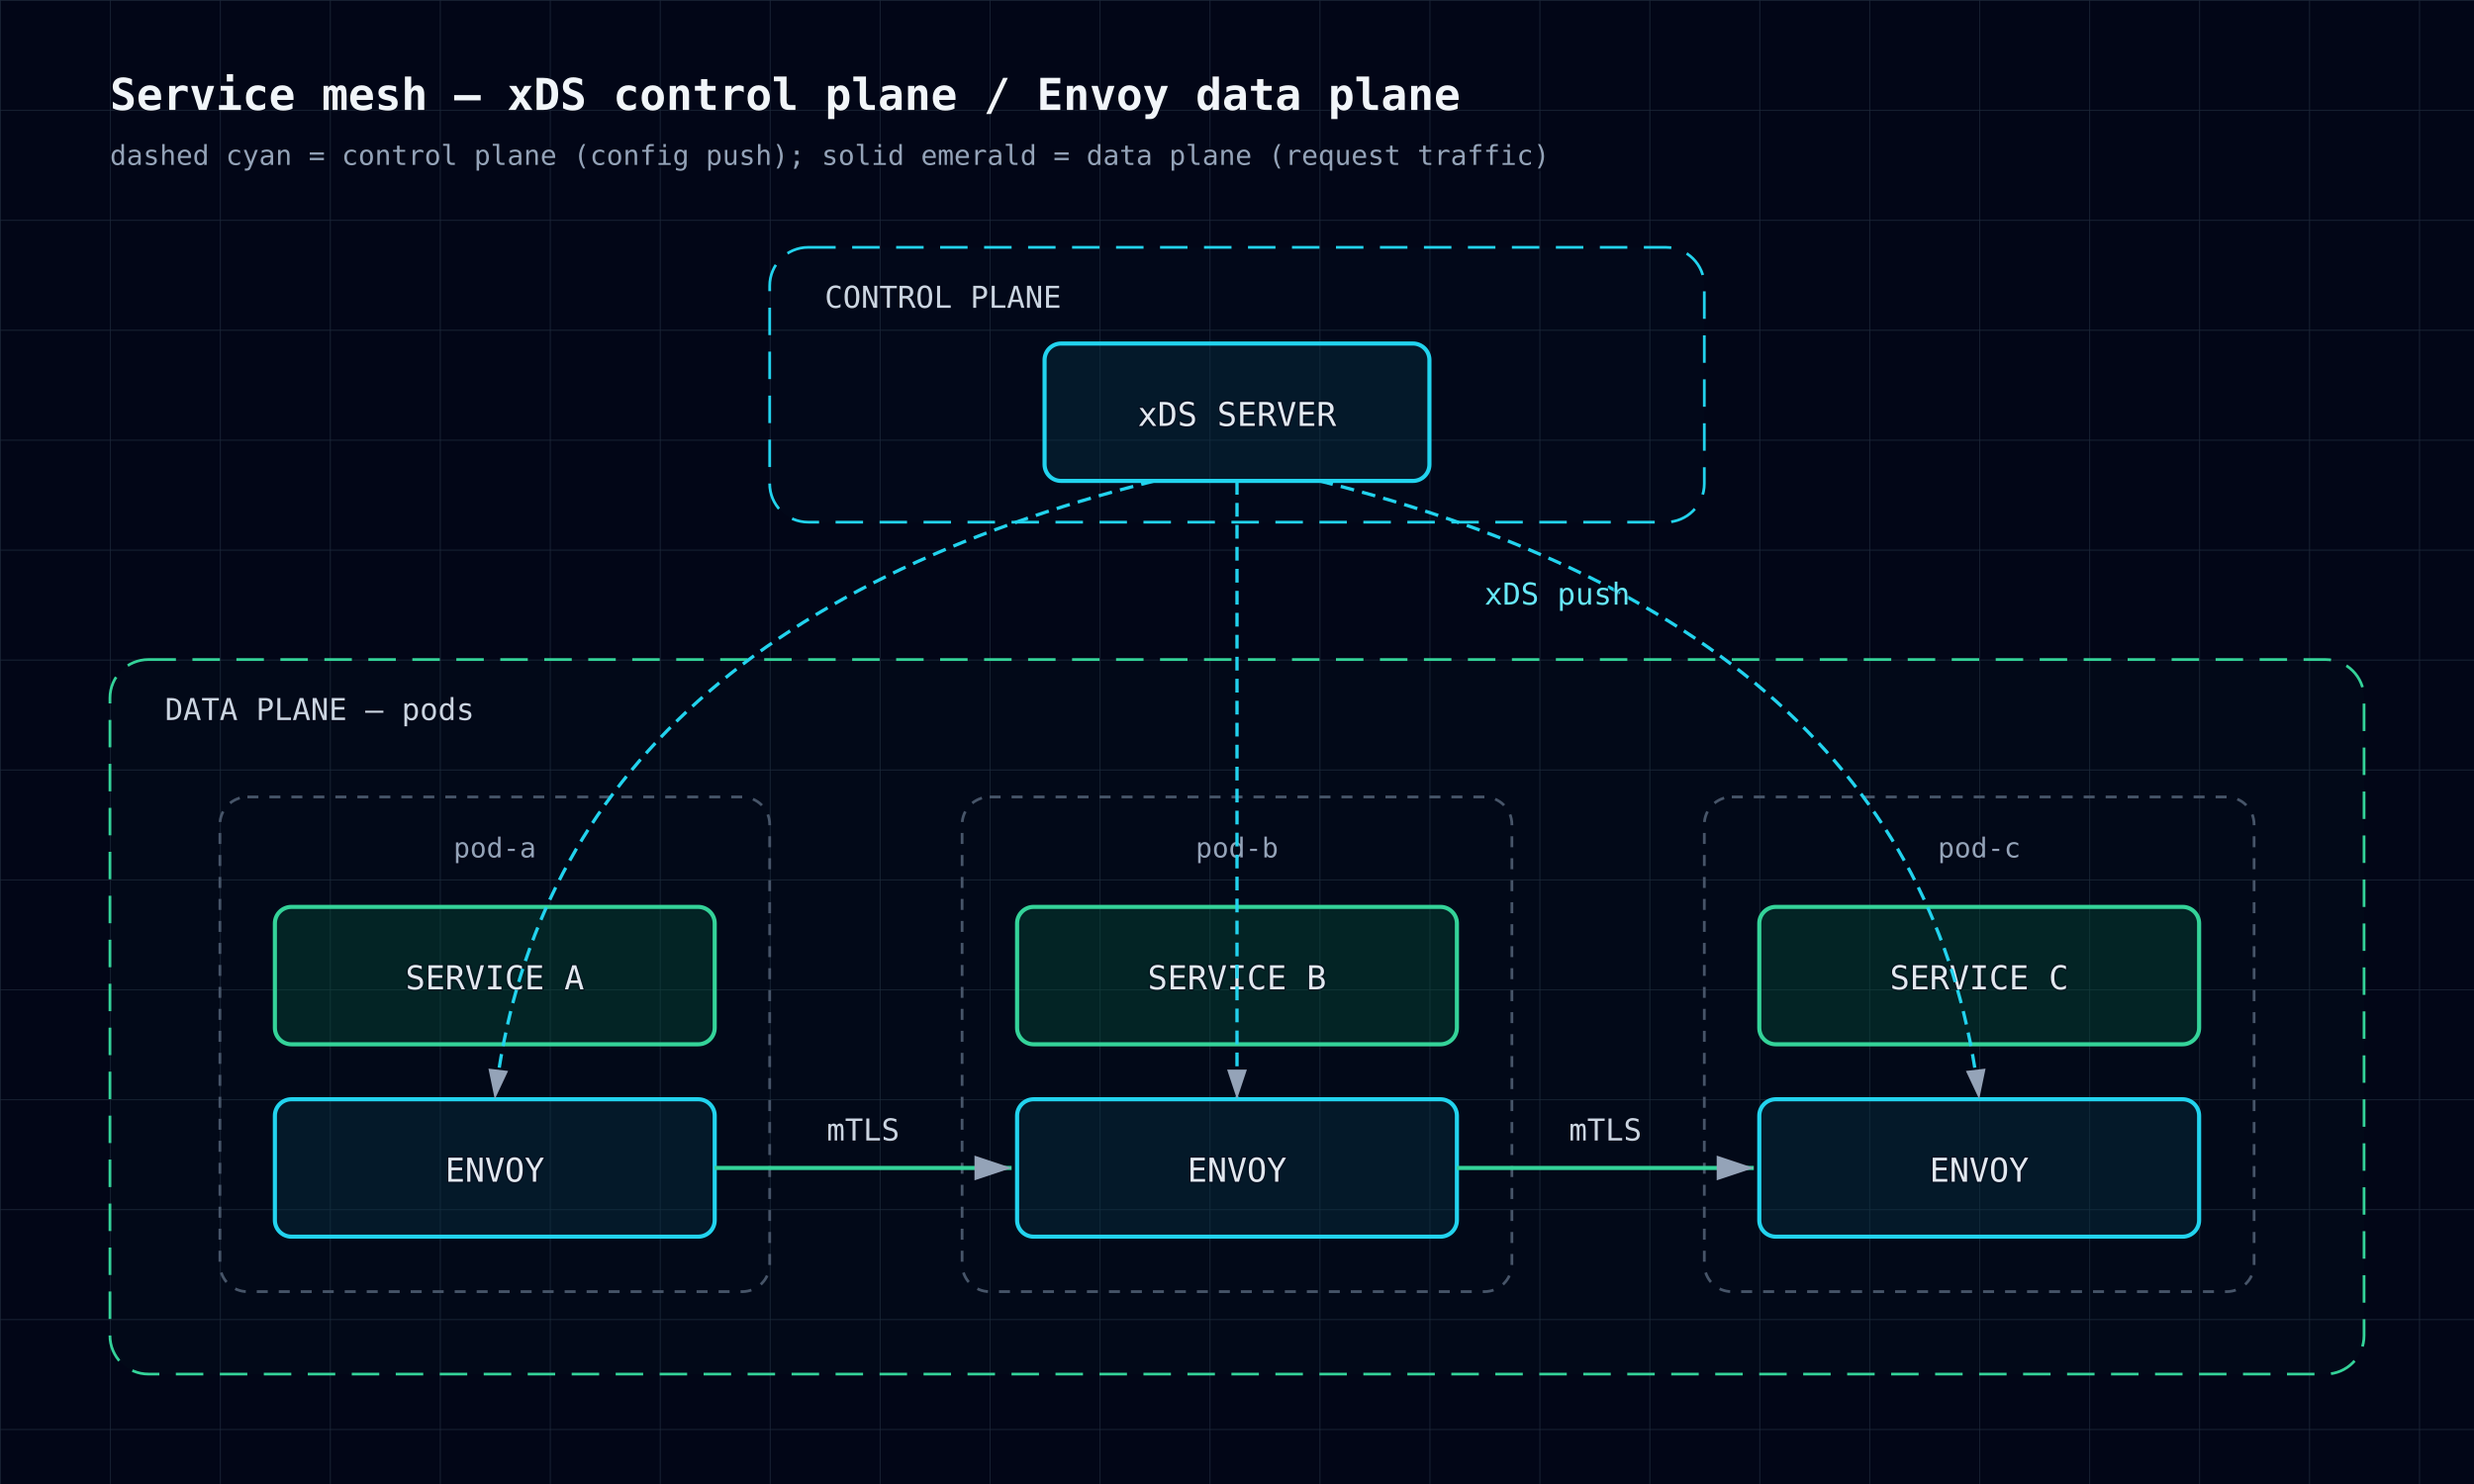
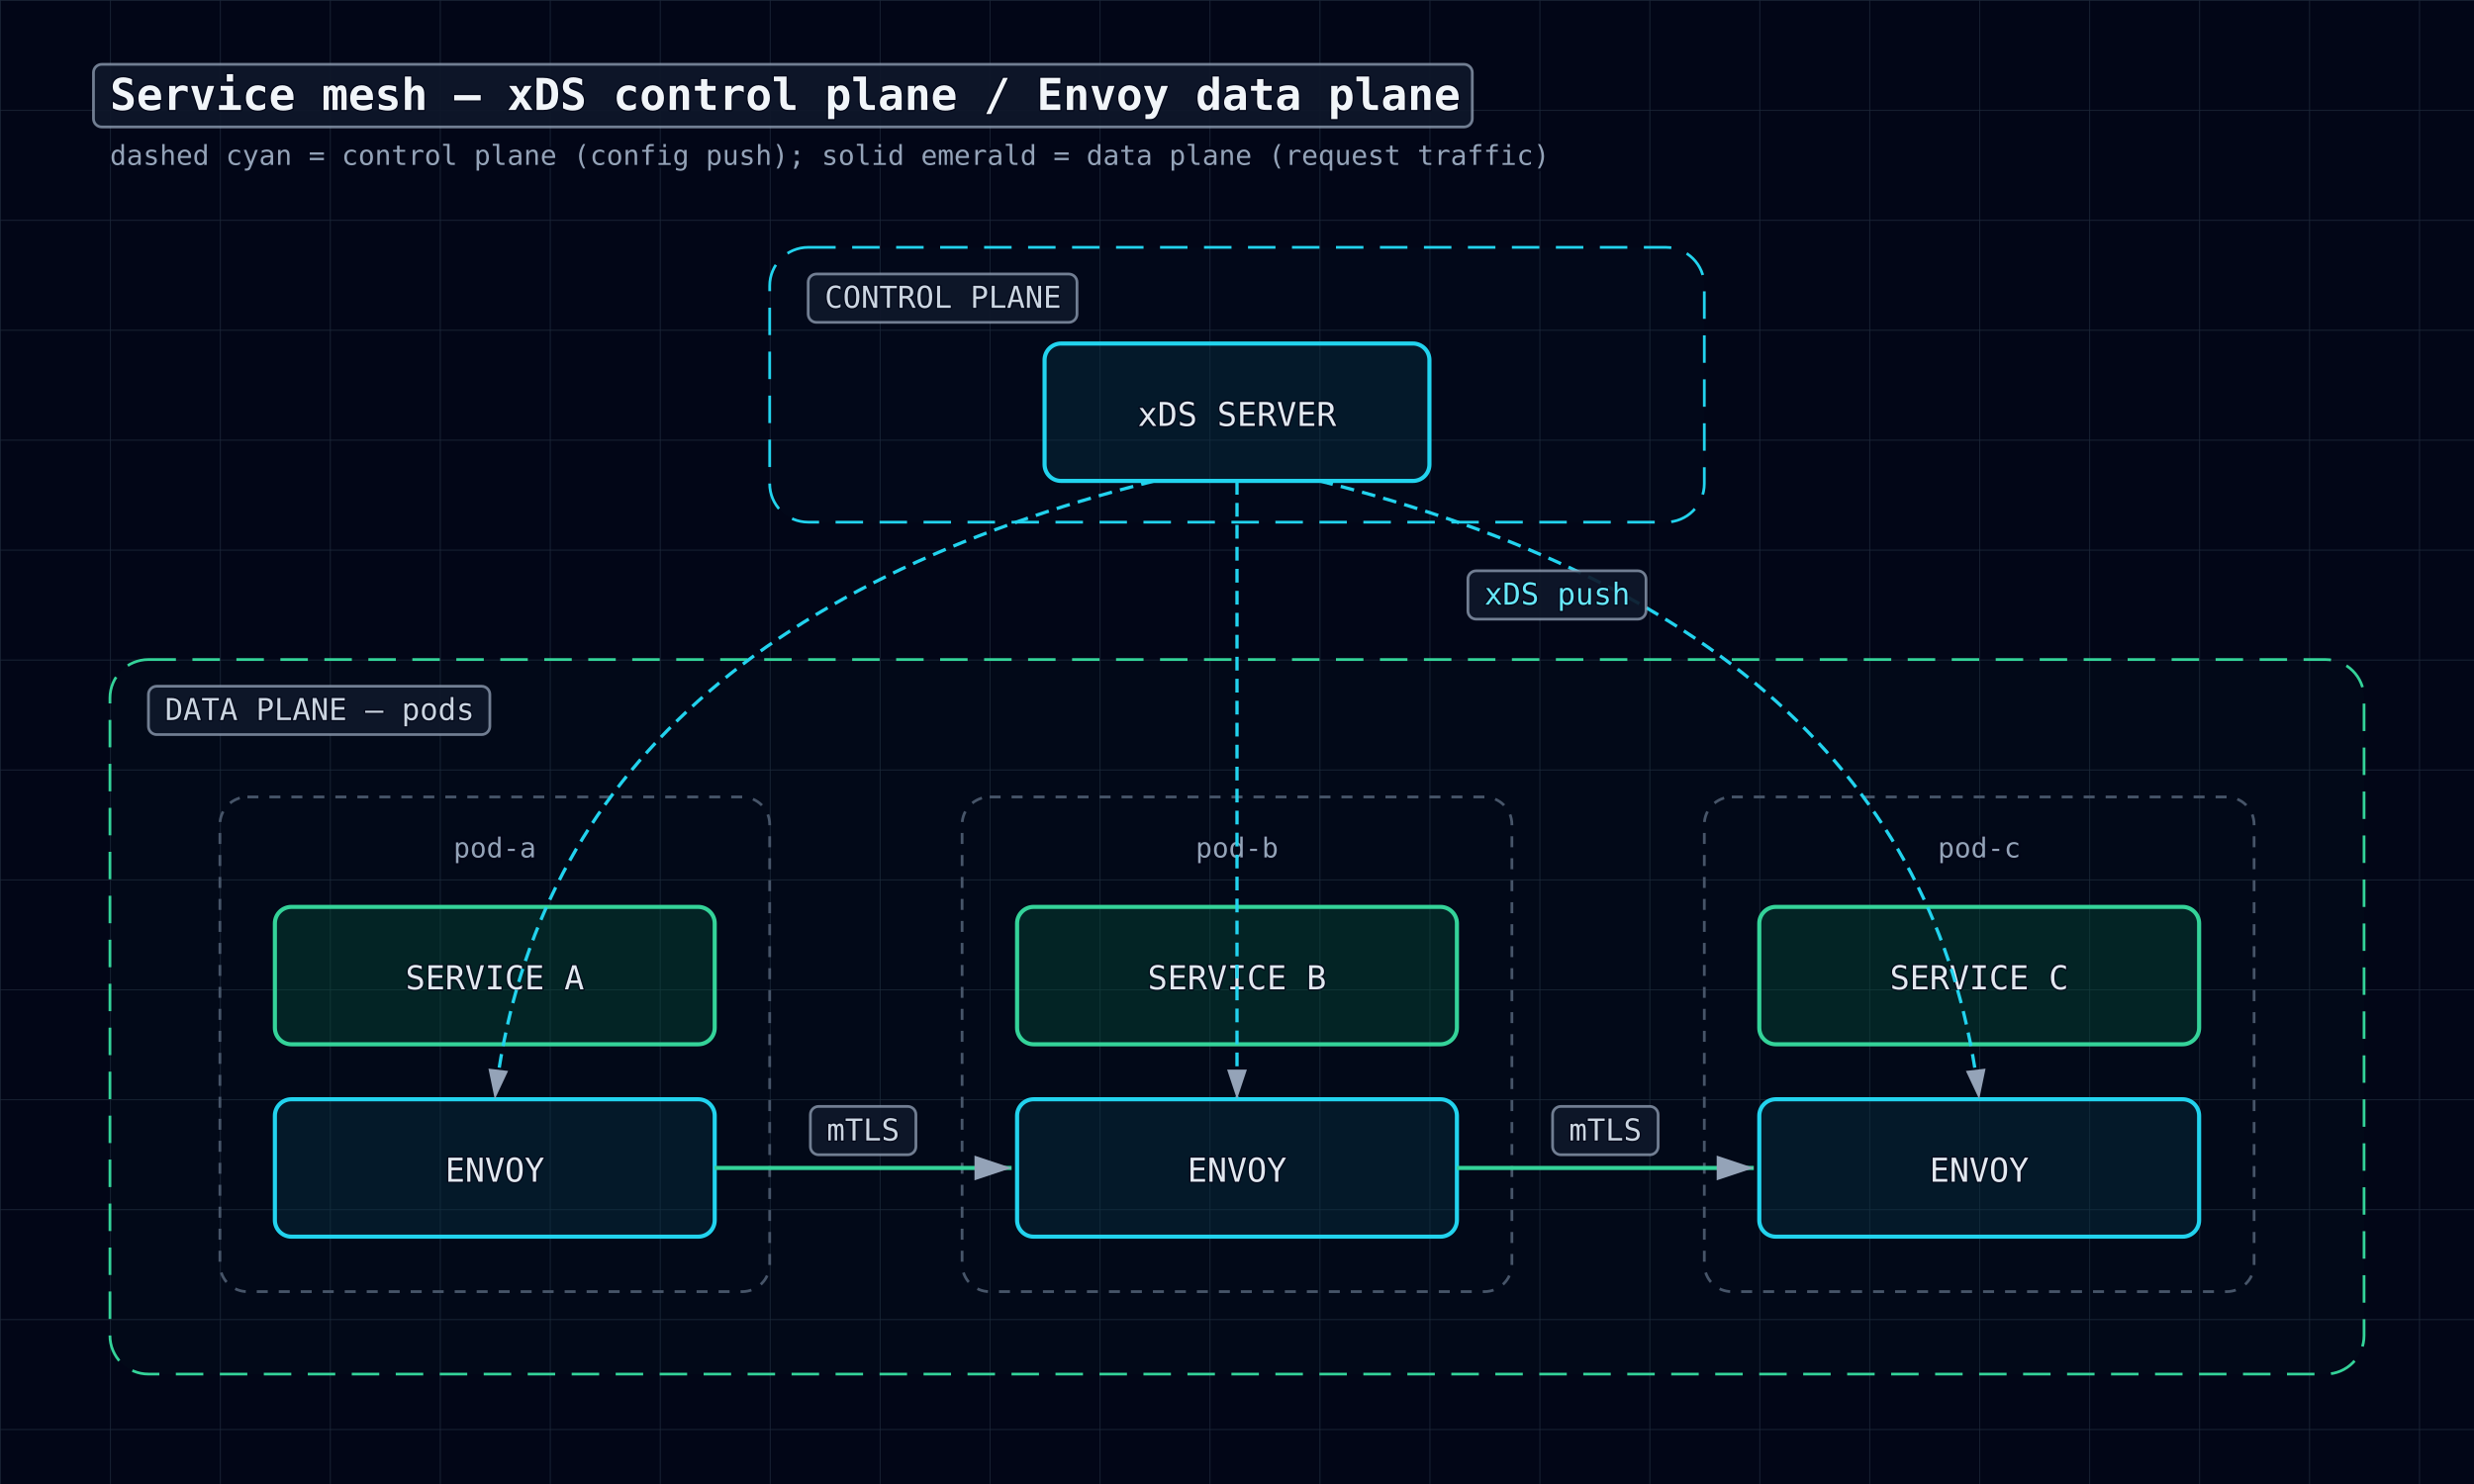
<svg xmlns="http://www.w3.org/2000/svg" viewBox="0 0 900 540" font-family="JetBrains Mono, ui-monospace, monospace">
  <defs>
    <marker id="ah" markerWidth="10" markerHeight="10" refX="9" refY="3" orient="auto" markerUnits="strokeWidth">
      <path d="M0,0 L0,6 L9,3 z" fill="#94a3b8" />
    </marker>
    <pattern id="grid" width="40" height="40" patternUnits="userSpaceOnUse">
      <path d="M 40 0 L 0 0 0 40" fill="none" stroke="#1e293b" stroke-width="0.5" />
    </pattern>
  </defs>
  <style>
-     text { paint-order: stroke fill; stroke: rgba(2,6,23,0.5); stroke-width: 1; stroke-linejoin: round; stroke-linecap: round; fill: #e2e8f0; font-size: 12px; }
+     text { paint-order: stroke fill; stroke: rgba(2, 6, 23, 0.75); stroke-width: 1; stroke-linejoin: round; stroke-linecap: round; fill: #e2e8f0; font-size: 12px; }
    .title { font-size: 16px; font-weight: 700; fill: #f1f5f9; }
    .lbl { font-size: 11px; fill: #cbd5e1; }
    .lbl-ctrl { font-size: 11px; fill: #67e8f9; }
    .sub { font-size: 10px; fill: #94a3b8; stroke-width: 2; }
    .cluster { font-size: 11px; fill: #cbd5e1; }
  </style>
  <rect width="900" height="540" fill="#020617" />
  <rect width="900" height="540" fill="url(#grid)" />
+   <rect x="34.0" y="23.4" width="501.6" height="22.8" rx="3" fill="rgba(15,23,42,0.92)" stroke="rgba(148, 163, 184, 0.75)" stroke-width="1" />
  <text x="40" y="40" class="title">Service mesh — xDS control plane / Envoy data plane</text>
  <text x="40" y="60" class="sub">dashed cyan = control plane (config push); solid emerald = data plane (request traffic)</text>
  <rect x="280" y="90" width="340" height="100" rx="14" fill="rgba(8,51,68,0.05)" stroke="#22d3ee" stroke-width="1" stroke-dasharray="10,6" />
+   <rect x="294.0" y="99.7" width="97.8" height="17.6" rx="3" fill="rgba(15,23,42,0.92)" stroke="rgba(148, 163, 184, 0.75)" stroke-width="1" />
  <text x="300" y="112" class="cluster">CONTROL PLANE</text>
  <rect x="380" y="125" width="140" height="50" rx="6" fill="rgba(8,51,68,0.4)" stroke="#22d3ee" stroke-width="1.5" />
  <text x="450" y="155" text-anchor="middle">xDS SERVER</text>
  <rect x="40" y="240" width="820" height="260" rx="14" fill="rgba(6,78,59,0.04)" stroke="#34d399" stroke-width="1" stroke-dasharray="10,6" />
+   <rect x="54.0" y="249.7" width="124.2" height="17.6" rx="3" fill="rgba(15,23,42,0.92)" stroke="rgba(148, 163, 184, 0.75)" stroke-width="1" />
  <text x="60" y="262" class="cluster">DATA PLANE — pods</text>
  <rect x="80" y="290" width="200" height="180" rx="10" fill="transparent" stroke="#475569" stroke-width="1" stroke-dasharray="4,4" />
  <text x="180" y="312" class="sub" text-anchor="middle">pod-a</text>
  <rect x="100" y="330" width="160" height="50" rx="6" fill="rgba(6,78,59,0.4)" stroke="#34d399" stroke-width="1.5" />
  <text x="180" y="360" text-anchor="middle">SERVICE A</text>
  <rect x="100" y="400" width="160" height="50" rx="6" fill="rgba(8,51,68,0.4)" stroke="#22d3ee" stroke-width="1.5" />
  <text x="180" y="430" text-anchor="middle">ENVOY</text>
  <rect x="350" y="290" width="200" height="180" rx="10" fill="transparent" stroke="#475569" stroke-width="1" stroke-dasharray="4,4" />
  <text x="450" y="312" class="sub" text-anchor="middle">pod-b</text>
  <rect x="370" y="330" width="160" height="50" rx="6" fill="rgba(6,78,59,0.4)" stroke="#34d399" stroke-width="1.5" />
  <text x="450" y="360" text-anchor="middle">SERVICE B</text>
  <rect x="370" y="400" width="160" height="50" rx="6" fill="rgba(8,51,68,0.4)" stroke="#22d3ee" stroke-width="1.5" />
  <text x="450" y="430" text-anchor="middle">ENVOY</text>
  <rect x="620" y="290" width="200" height="180" rx="10" fill="transparent" stroke="#475569" stroke-width="1" stroke-dasharray="4,4" />
  <text x="720" y="312" class="sub" text-anchor="middle">pod-c</text>
  <rect x="640" y="330" width="160" height="50" rx="6" fill="rgba(6,78,59,0.4)" stroke="#34d399" stroke-width="1.5" />
  <text x="720" y="360" text-anchor="middle">SERVICE C</text>
  <rect x="640" y="400" width="160" height="50" rx="6" fill="rgba(8,51,68,0.4)" stroke="#22d3ee" stroke-width="1.5" />
  <text x="720" y="430" text-anchor="middle">ENVOY</text>
  <path d="M 420 175 Q 200 230 180 400" fill="none" stroke="#22d3ee" stroke-width="1.2" stroke-dasharray="5,3" marker-end="url(#ah)" />
  <line x1="450" y1="175" x2="450" y2="400" stroke="#22d3ee" stroke-width="1.2" stroke-dasharray="5,3" marker-end="url(#ah)" />
  <path d="M 480 175 Q 700 230 720 400" fill="none" stroke="#22d3ee" stroke-width="1.2" stroke-dasharray="5,3" marker-end="url(#ah)" />
+   <rect x="534.0" y="207.7" width="64.8" height="17.6" rx="3" fill="rgba(15,23,42,0.92)" stroke="rgba(148, 163, 184, 0.75)" stroke-width="1" />
  <text x="540" y="220" class="lbl-ctrl">xDS push</text>
  <line x1="260" y1="425" x2="368" y2="425" stroke="#34d399" stroke-width="1.5" marker-end="url(#ah)" />
+   <rect x="294.8" y="402.6" width="38.4" height="17.6" rx="3" fill="rgba(15,23,42,0.92)" stroke="rgba(148, 163, 184, 0.75)" stroke-width="1" />
  <text x="314" y="415" class="lbl" text-anchor="middle">mTLS</text>
  <line x1="530" y1="425" x2="638" y2="425" stroke="#34d399" stroke-width="1.5" marker-end="url(#ah)" />
+   <rect x="564.8" y="402.6" width="38.4" height="17.6" rx="3" fill="rgba(15,23,42,0.92)" stroke="rgba(148, 163, 184, 0.75)" stroke-width="1" />
  <text x="584" y="415" class="lbl" text-anchor="middle">mTLS</text>
</svg>
